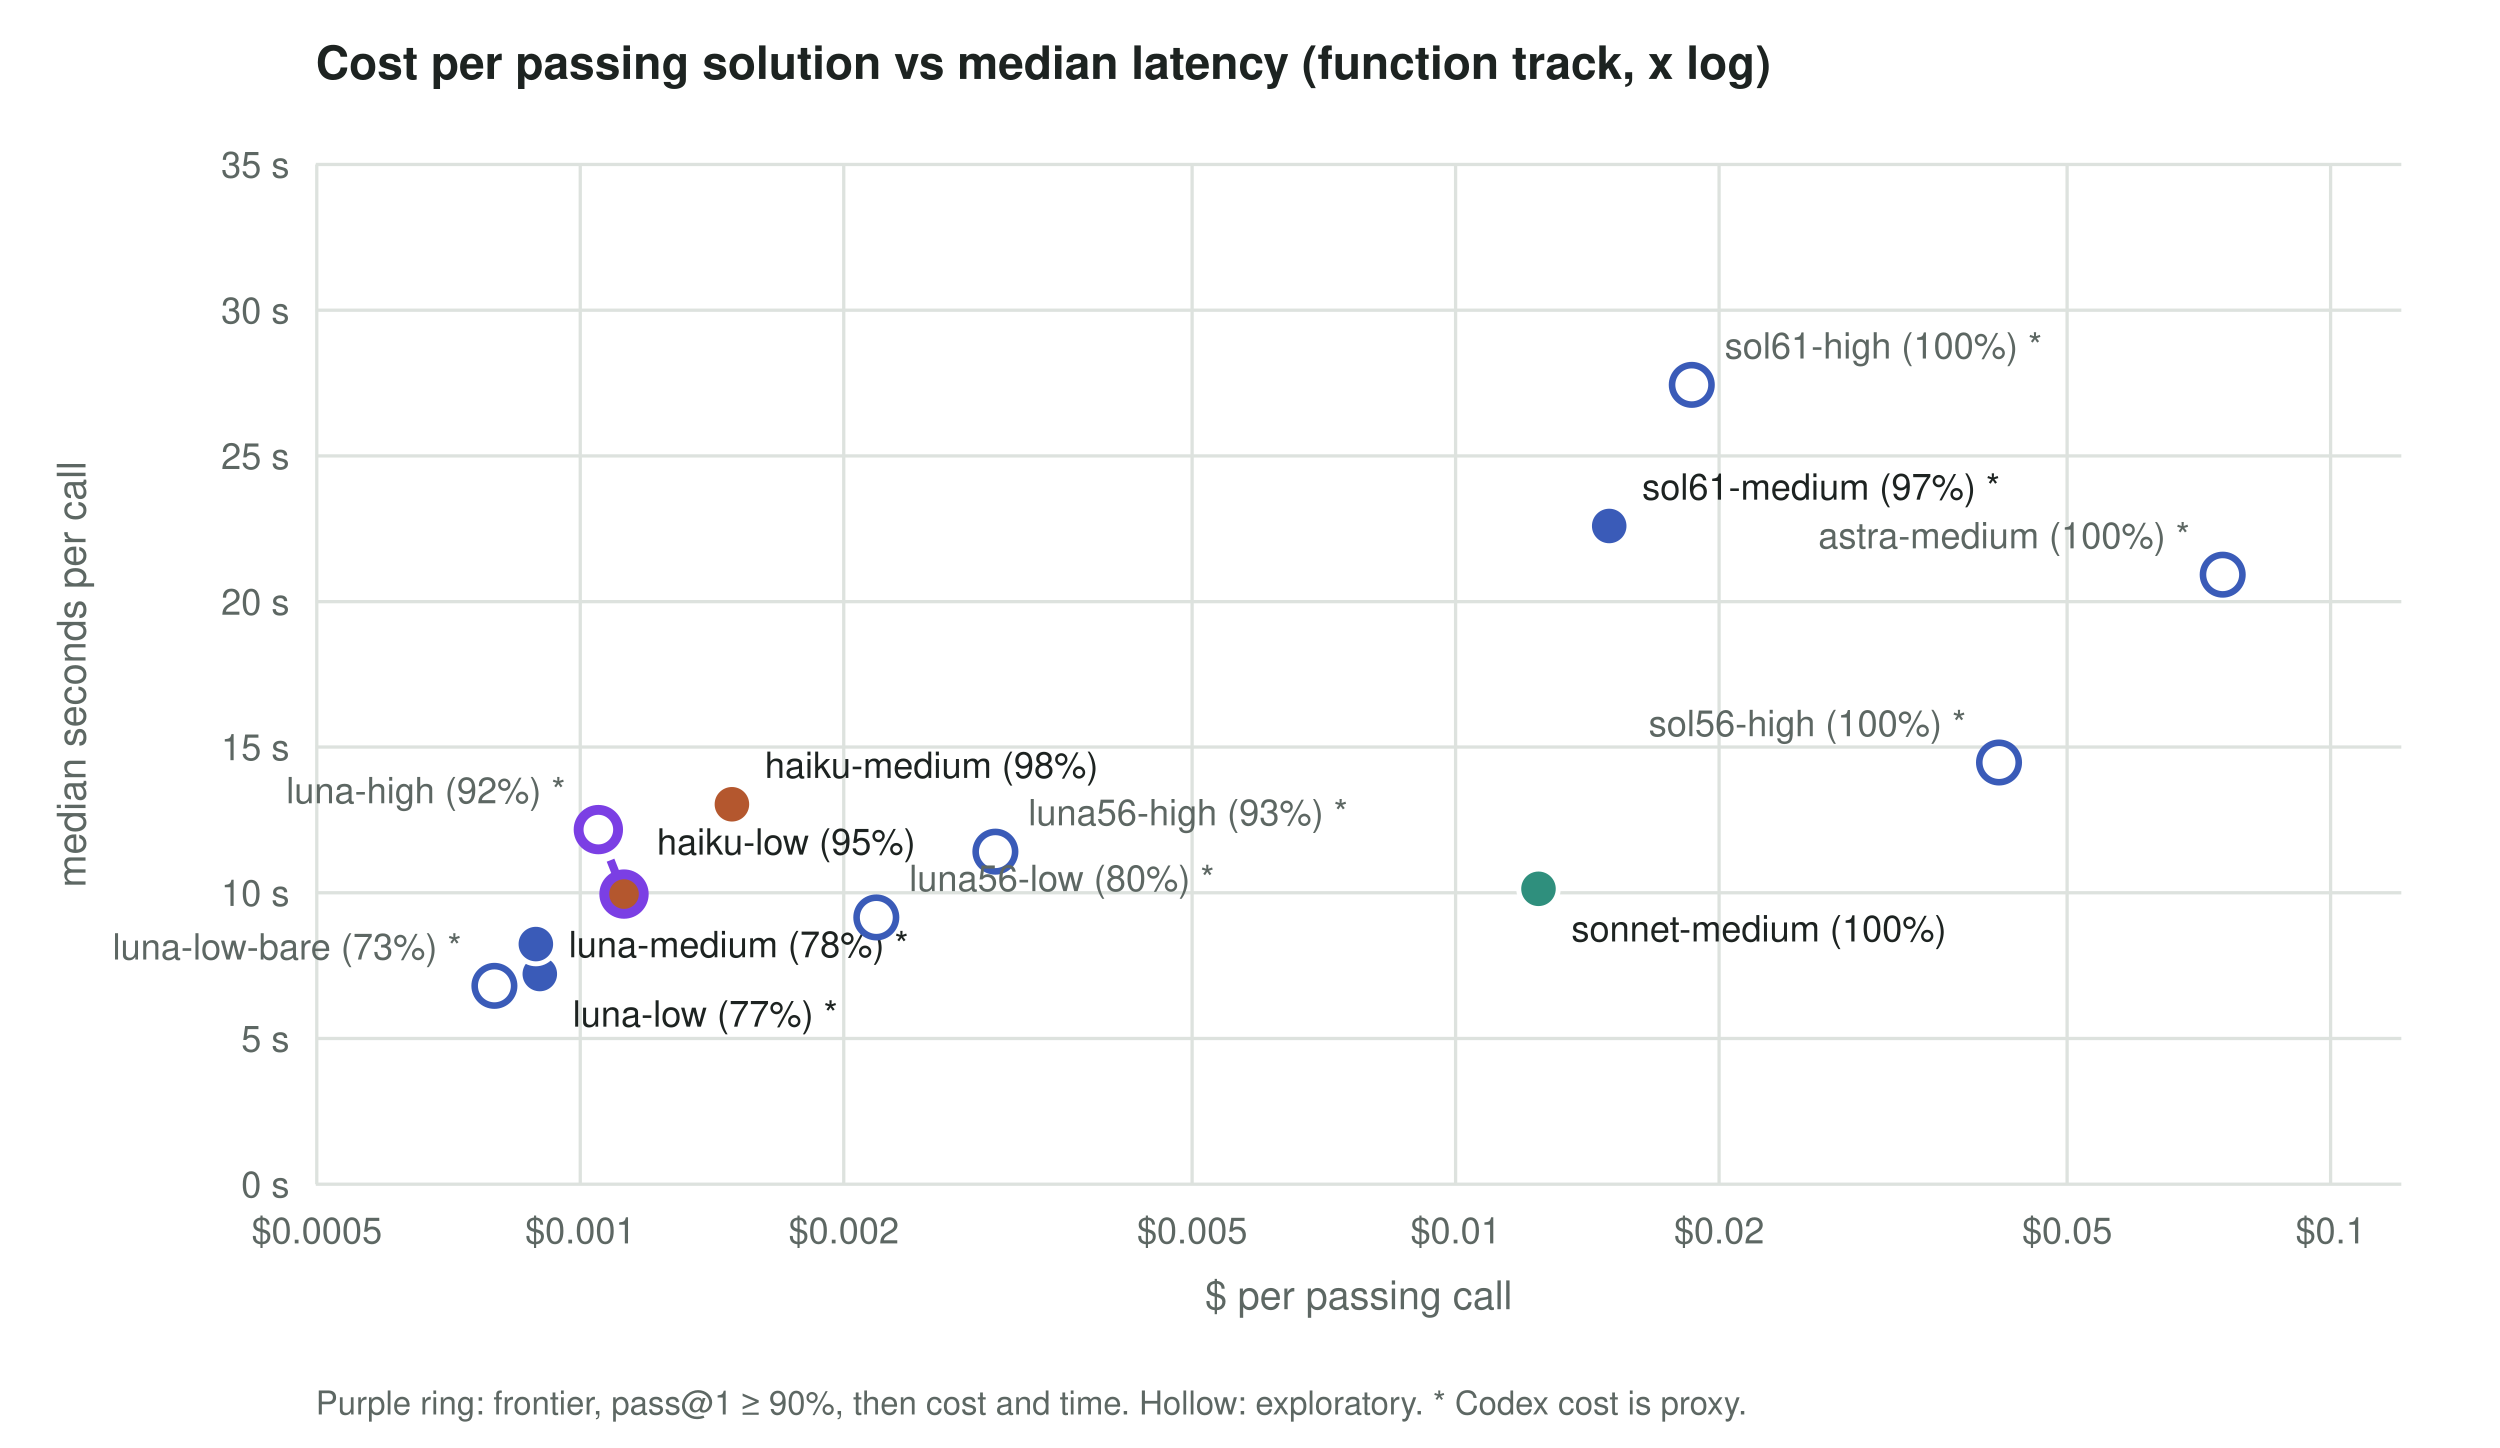
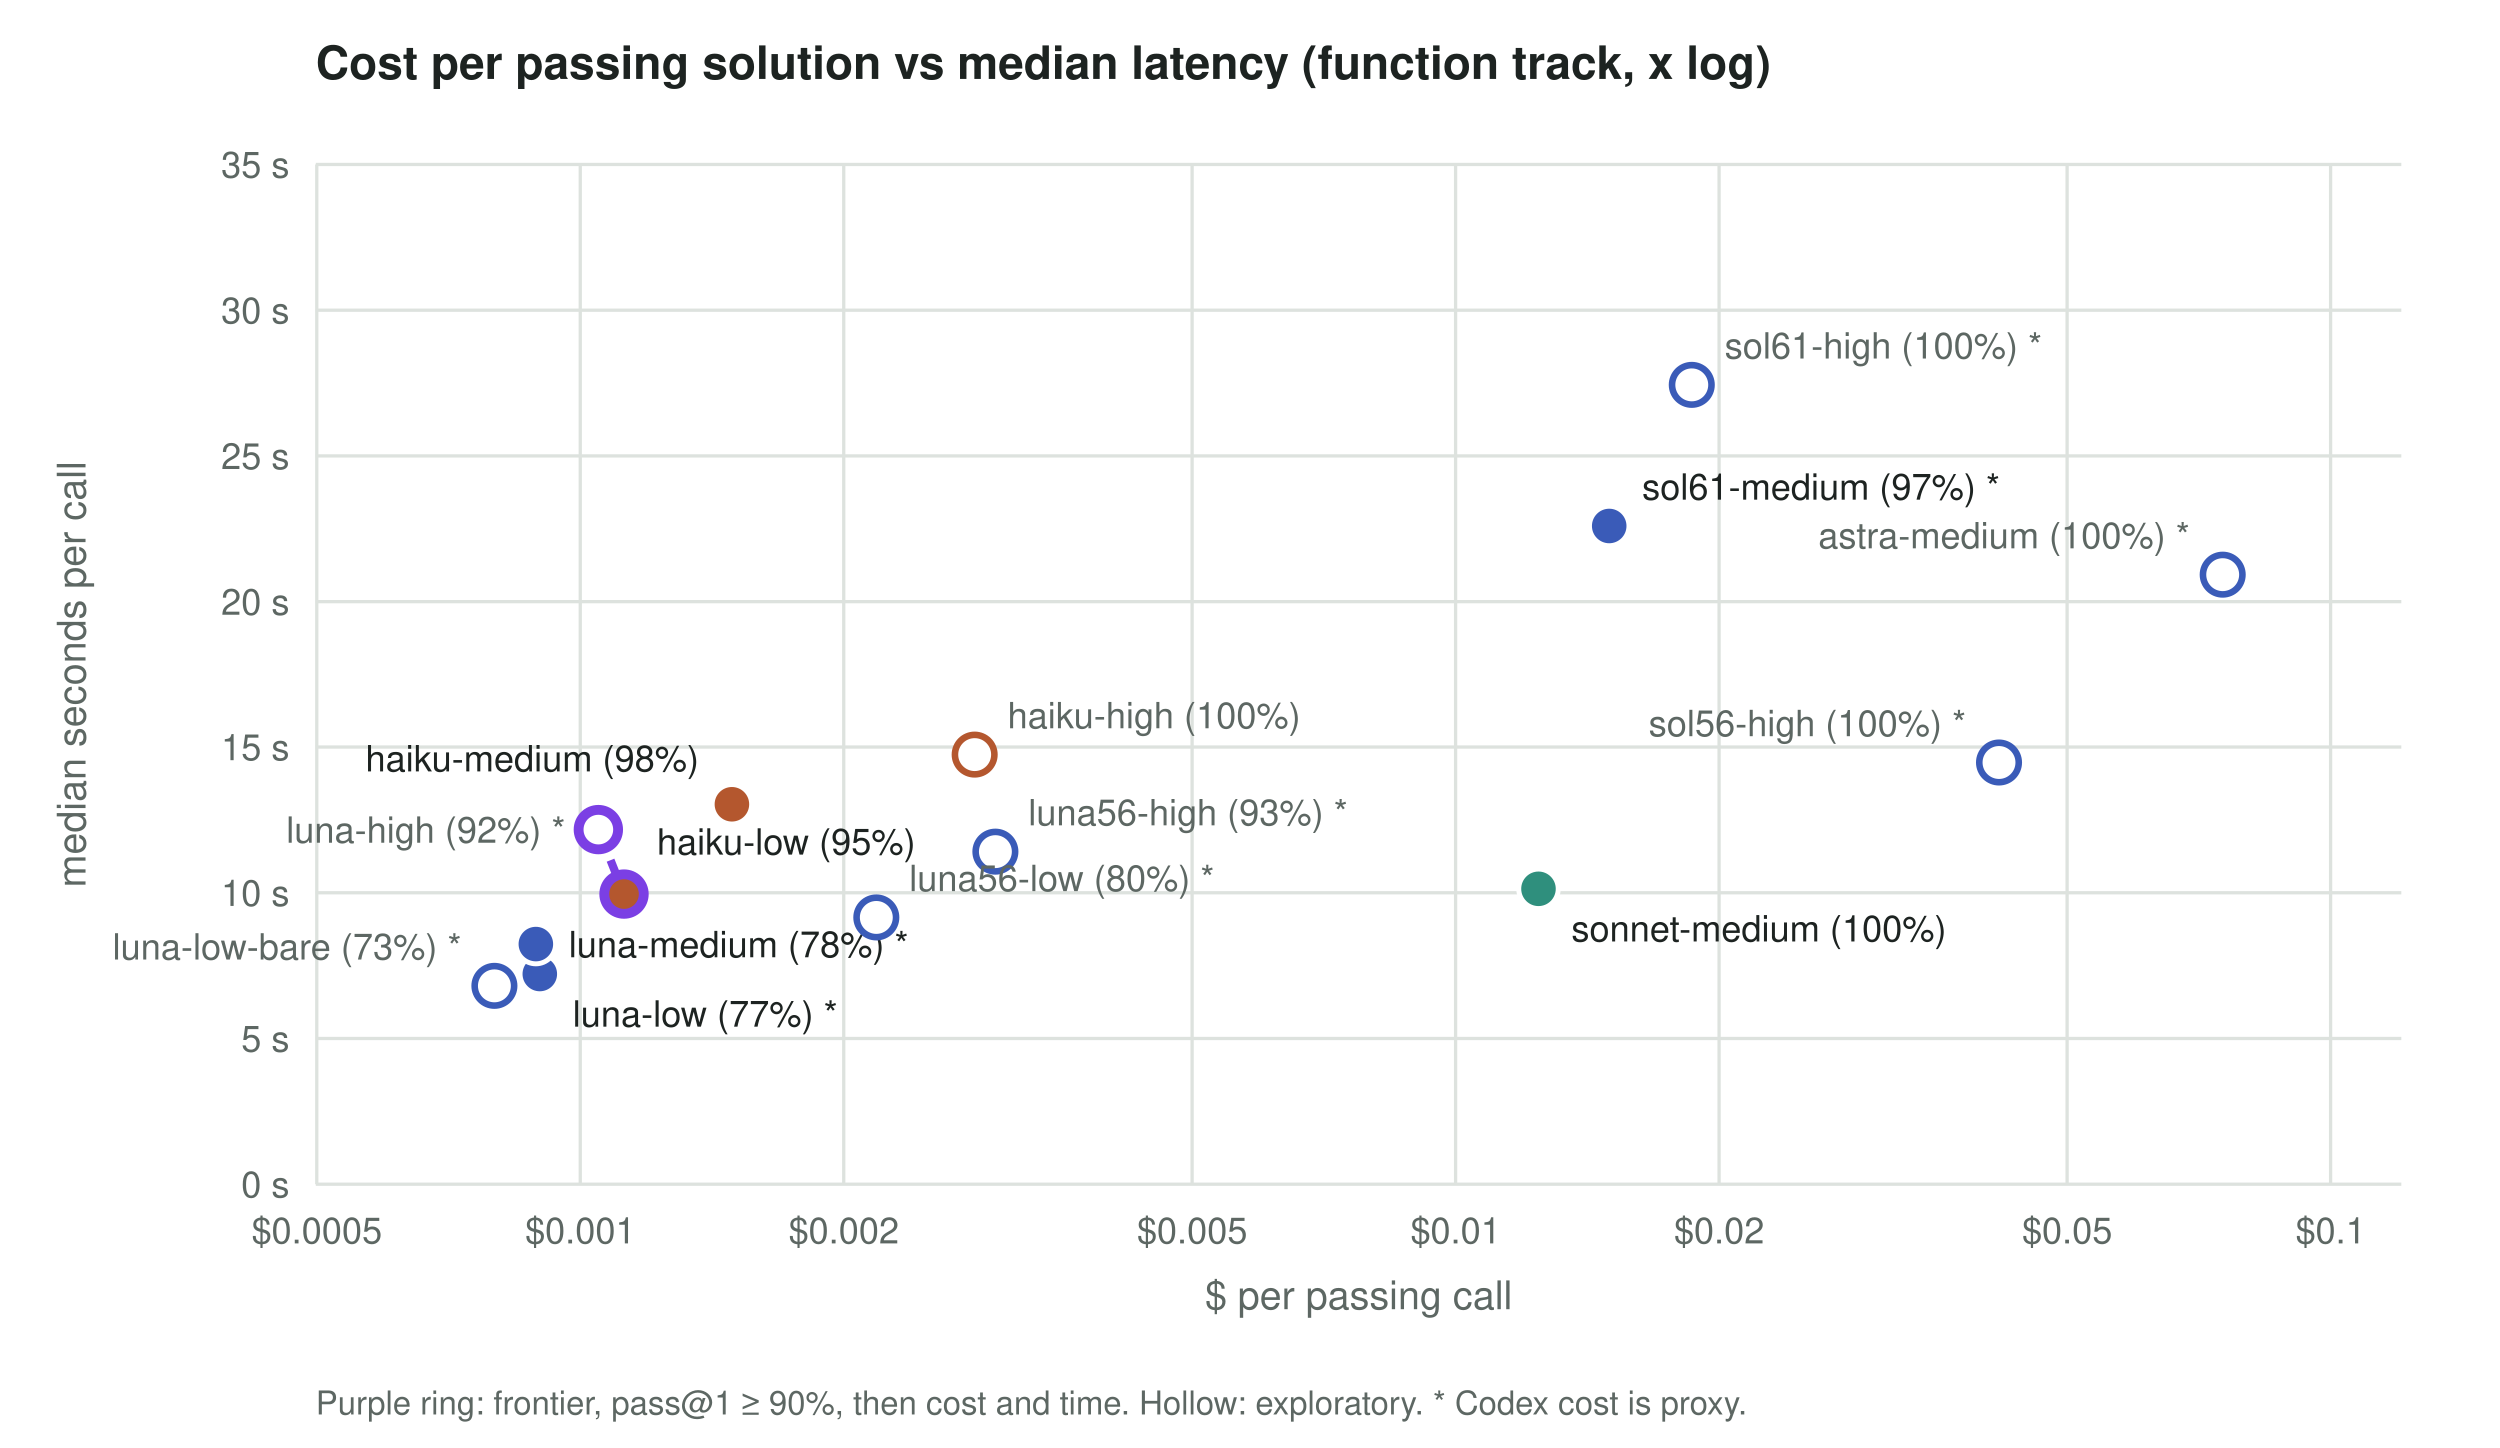
<svg xmlns="http://www.w3.org/2000/svg" viewBox="0 0 760 440" width="760" height="440" font-family="Hanken Grotesk, -apple-system, Segoe UI, Helvetica, Arial, sans-serif" font-size="12">
  <rect width="760" height="440" fill="var(--panel,#ffffff)" />
  <text x="96.0" y="24.0" font-size="14" text-anchor="start" style="fill:var(--fg,#1d2321)" font-weight="600">Cost per passing solution vs median latency (function track, x log)</text>
  <line x1="96" x2="730" y1="360.0" y2="360.0" stroke="var(--line,#dde2de)" />
  <text x="88.0" y="364.0" font-size="11" text-anchor="end" style="fill:var(--muted,#5d6763)" font-weight="normal">0 s</text>
  <line x1="96" x2="730" y1="315.7" y2="315.7" stroke="var(--line,#dde2de)" />
  <text x="88.0" y="319.7" font-size="11" text-anchor="end" style="fill:var(--muted,#5d6763)" font-weight="normal">5 s</text>
  <line x1="96" x2="730" y1="271.4" y2="271.4" stroke="var(--line,#dde2de)" />
  <text x="88.0" y="275.4" font-size="11" text-anchor="end" style="fill:var(--muted,#5d6763)" font-weight="normal">10 s</text>
  <line x1="96" x2="730" y1="227.1" y2="227.1" stroke="var(--line,#dde2de)" />
  <text x="88.0" y="231.1" font-size="11" text-anchor="end" style="fill:var(--muted,#5d6763)" font-weight="normal">15 s</text>
  <line x1="96" x2="730" y1="182.9" y2="182.9" stroke="var(--line,#dde2de)" />
  <text x="88.0" y="186.9" font-size="11" text-anchor="end" style="fill:var(--muted,#5d6763)" font-weight="normal">20 s</text>
  <line x1="96" x2="730" y1="138.6" y2="138.6" stroke="var(--line,#dde2de)" />
  <text x="88.0" y="142.6" font-size="11" text-anchor="end" style="fill:var(--muted,#5d6763)" font-weight="normal">25 s</text>
  <line x1="96" x2="730" y1="94.3" y2="94.3" stroke="var(--line,#dde2de)" />
  <text x="88.0" y="98.3" font-size="11" text-anchor="end" style="fill:var(--muted,#5d6763)" font-weight="normal">30 s</text>
  <line x1="96" x2="730" y1="50.0" y2="50.0" stroke="var(--line,#dde2de)" />
  <text x="88.0" y="54.0" font-size="11" text-anchor="end" style="fill:var(--muted,#5d6763)" font-weight="normal">35 s</text>
  <line x1="96.3" x2="96.3" y1="50" y2="360" stroke="var(--line,#dde2de)" />
  <text x="96.3" y="378.0" font-size="11" text-anchor="middle" style="fill:var(--muted,#5d6763)" font-weight="normal">$0.0005</text>
  <line x1="176.4" x2="176.4" y1="50" y2="360" stroke="var(--line,#dde2de)" />
  <text x="176.4" y="378.0" font-size="11" text-anchor="middle" style="fill:var(--muted,#5d6763)" font-weight="normal">$0.001</text>
  <line x1="256.5" x2="256.5" y1="50" y2="360" stroke="var(--line,#dde2de)" />
  <text x="256.5" y="378.0" font-size="11" text-anchor="middle" style="fill:var(--muted,#5d6763)" font-weight="normal">$0.002</text>
  <line x1="362.4" x2="362.4" y1="50" y2="360" stroke="var(--line,#dde2de)" />
  <text x="362.4" y="378.0" font-size="11" text-anchor="middle" style="fill:var(--muted,#5d6763)" font-weight="normal">$0.005</text>
  <line x1="442.5" x2="442.5" y1="50" y2="360" stroke="var(--line,#dde2de)" />
  <text x="442.5" y="378.0" font-size="11" text-anchor="middle" style="fill:var(--muted,#5d6763)" font-weight="normal">$0.01</text>
  <line x1="522.6" x2="522.6" y1="50" y2="360" stroke="var(--line,#dde2de)" />
  <text x="522.6" y="378.0" font-size="11" text-anchor="middle" style="fill:var(--muted,#5d6763)" font-weight="normal">$0.02</text>
  <line x1="628.4" x2="628.4" y1="50" y2="360" stroke="var(--line,#dde2de)" />
  <text x="628.4" y="378.0" font-size="11" text-anchor="middle" style="fill:var(--muted,#5d6763)" font-weight="normal">$0.05</text>
  <line x1="708.5" x2="708.5" y1="50" y2="360" stroke="var(--line,#dde2de)" />
  <text x="708.5" y="378.0" font-size="11" text-anchor="middle" style="fill:var(--muted,#5d6763)" font-weight="normal">$0.1</text>
  <text x="413.0" y="398.0" font-size="12" text-anchor="middle" style="fill:var(--muted,#5d6763)" font-weight="normal">$ per passing call</text>
  <text x="26.0" y="205.0" font-size="12" text-anchor="middle" style="fill:var(--muted,#5d6763)" font-weight="normal" transform="rotate(-90 26 205.0)">median seconds per call</text>
  <polyline points="181.9,252.2 189.7,271.8" fill="none" stroke="var(--frontier,#7b3fe4)" stroke-width="2.5" stroke-dasharray="6 4" />
  <circle cx="189.7" cy="271.8" r="6" fill="var(--claude,#b4572e)" stroke="var(--frontier,#7b3fe4)" stroke-width="3" />
  <text x="199.7" y="259.8" font-size="11" text-anchor="start" style="fill:var(--fg,#1d2321)" font-weight="normal">haiku-low (95%)</text>
  <circle cx="222.5" cy="244.5" r="6" fill="var(--claude,#b4572e)" stroke="var(--panel,#ffffff)" stroke-width="1.5" />
-   <text x="232.5" y="236.5" font-size="11" text-anchor="start" style="fill:var(--fg,#1d2321)" font-weight="normal">haiku-medium (98%)</text>
+   <text x="212.5" y="234.5" font-size="11" text-anchor="end" style="fill:var(--fg,#1d2321)" font-weight="normal">haiku-medium (98%)</text>
  <circle cx="467.7" cy="270.2" r="6" fill="var(--sonnet,#2f8f7d)" stroke="var(--panel,#ffffff)" stroke-width="1.5" />
  <text x="477.7" y="286.2" font-size="11" text-anchor="start" style="fill:var(--fg,#1d2321)" font-weight="normal">sonnet-medium (100%)</text>
  <circle cx="164.1" cy="296.1" r="6" fill="var(--codex,#3a5bb8)" stroke="var(--panel,#ffffff)" stroke-width="1.5" />
  <text x="174.1" y="312.1" font-size="11" text-anchor="start" style="fill:var(--fg,#1d2321)" font-weight="normal">luna-low (77%) *</text>
  <circle cx="162.9" cy="287.0" r="6" fill="var(--codex,#3a5bb8)" stroke="var(--panel,#ffffff)" stroke-width="1.5" />
  <text x="172.9" y="291.0" font-size="11" text-anchor="start" style="fill:var(--fg,#1d2321)" font-weight="normal">luna-medium (78%) *</text>
  <circle cx="489.2" cy="159.9" r="6" fill="var(--codex,#3a5bb8)" stroke="var(--panel,#ffffff)" stroke-width="1.5" />
  <text x="499.2" y="151.9" font-size="11" text-anchor="start" style="fill:var(--fg,#1d2321)" font-weight="normal">sol61-medium (97%) *</text>
  <circle cx="675.7" cy="174.7" r="6" fill="var(--panel,#ffffff)" stroke="var(--codex,#3a5bb8)" stroke-width="2" />
  <text x="665.7" y="166.7" font-size="11" text-anchor="end" style="fill:var(--muted,#5d6763)" font-weight="normal">astra-medium (100%) *</text>
+   <circle cx="296.3" cy="229.4" r="6" fill="var(--panel,#ffffff)" stroke="var(--claude,#b4572e)" stroke-width="2" />
+   <text x="306.3" y="221.4" font-size="11" text-anchor="start" style="fill:var(--muted,#5d6763)" font-weight="normal">haiku-high (100%)</text>
  <circle cx="181.9" cy="252.2" r="6" fill="var(--panel,#ffffff)" stroke="var(--frontier,#7b3fe4)" stroke-width="3" />
-   <text x="171.9" y="244.2" font-size="11" text-anchor="end" style="fill:var(--muted,#5d6763)" font-weight="normal">luna-high (92%) *</text>
+   <text x="171.9" y="256.2" font-size="11" text-anchor="end" style="fill:var(--muted,#5d6763)" font-weight="normal">luna-high (92%) *</text>
  <circle cx="150.3" cy="299.7" r="6" fill="var(--panel,#ffffff)" stroke="var(--codex,#3a5bb8)" stroke-width="2" />
  <text x="140.3" y="291.7" font-size="11" text-anchor="end" style="fill:var(--muted,#5d6763)" font-weight="normal">luna-low-bare (73%) *</text>
  <circle cx="302.6" cy="258.9" r="6" fill="var(--panel,#ffffff)" stroke="var(--codex,#3a5bb8)" stroke-width="2" />
  <text x="312.6" y="250.9" font-size="11" text-anchor="start" style="fill:var(--muted,#5d6763)" font-weight="normal">luna56-high (93%) *</text>
  <circle cx="266.4" cy="278.9" r="6" fill="var(--panel,#ffffff)" stroke="var(--codex,#3a5bb8)" stroke-width="2" />
  <text x="276.4" y="270.9" font-size="11" text-anchor="start" style="fill:var(--muted,#5d6763)" font-weight="normal">luna56-low (80%) *</text>
  <circle cx="607.7" cy="231.8" r="6" fill="var(--panel,#ffffff)" stroke="var(--codex,#3a5bb8)" stroke-width="2" />
  <text x="597.7" y="223.8" font-size="11" text-anchor="end" style="fill:var(--muted,#5d6763)" font-weight="normal">sol56-high (100%) *</text>
  <circle cx="514.3" cy="117.0" r="6" fill="var(--panel,#ffffff)" stroke="var(--codex,#3a5bb8)" stroke-width="2" />
  <text x="524.3" y="109.0" font-size="11" text-anchor="start" style="fill:var(--muted,#5d6763)" font-weight="normal">sol61-high (100%) *</text>
  <text x="96.0" y="430.0" font-size="10" text-anchor="start" style="fill:var(--muted,#5d6763)" font-weight="normal">Purple ring: frontier, pass@1 ≥ 90%, then cost and time. Hollow: exploratory. * Codex cost is proxy.</text>
</svg>
